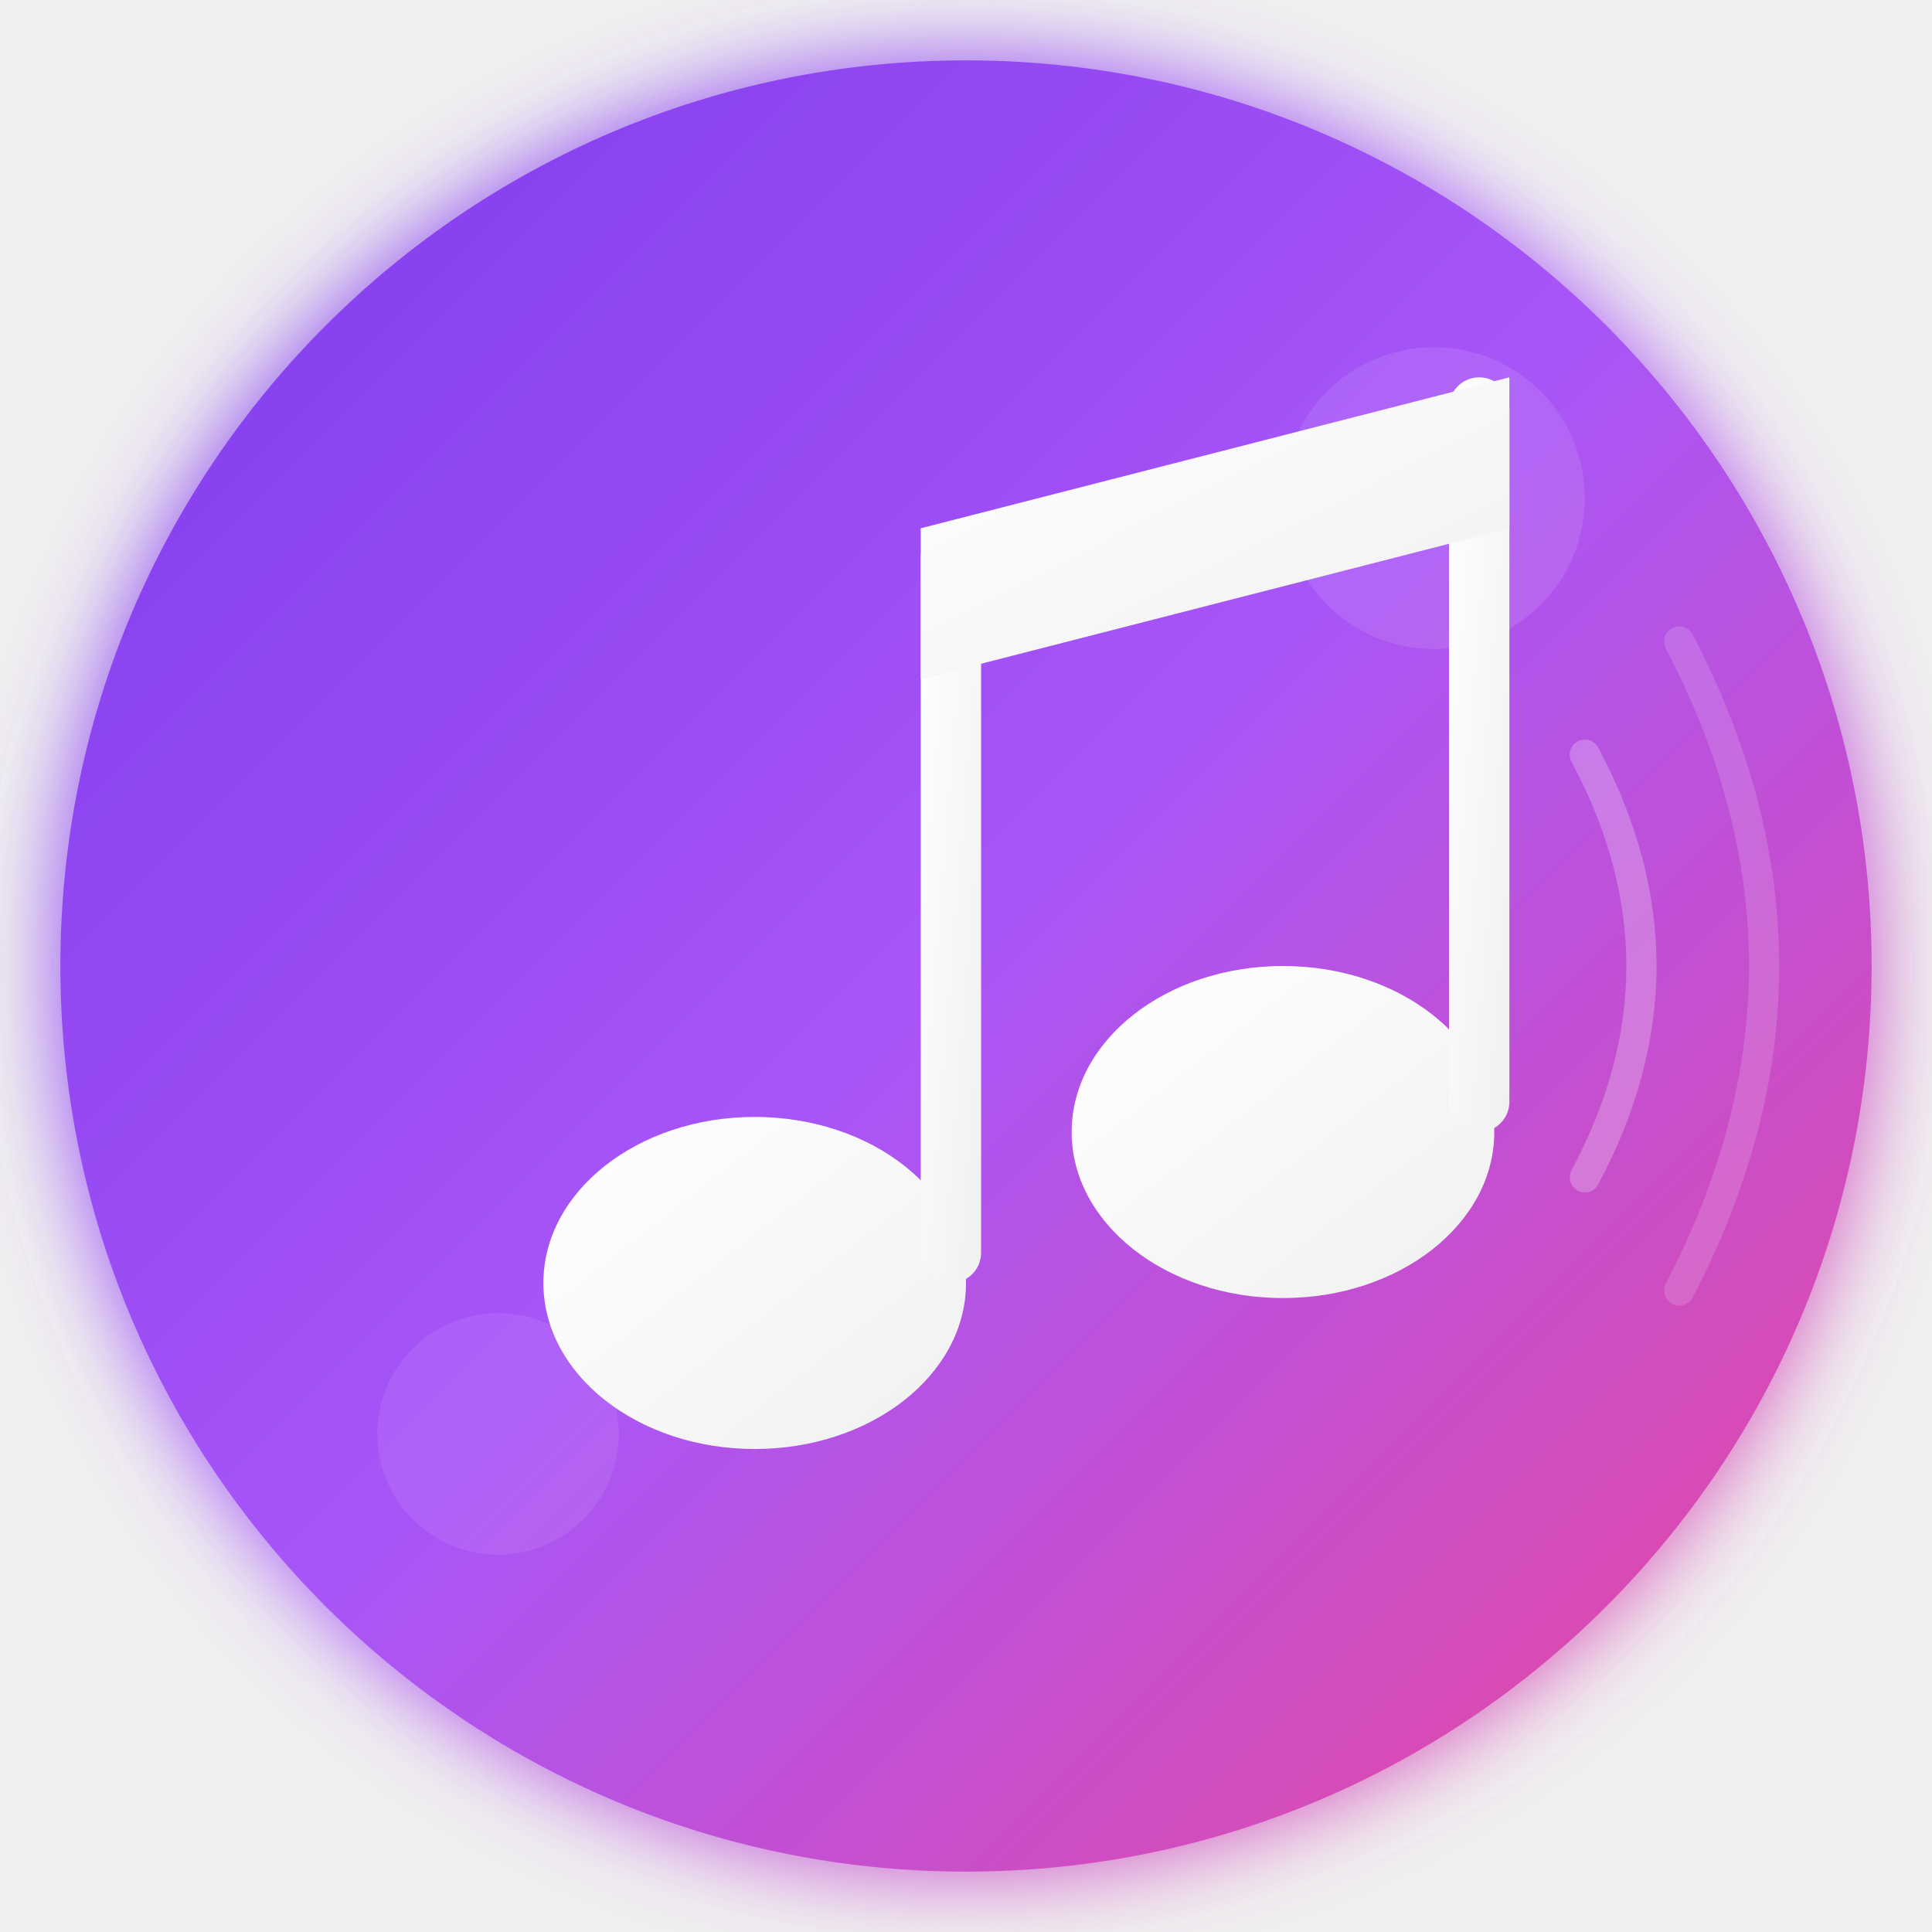
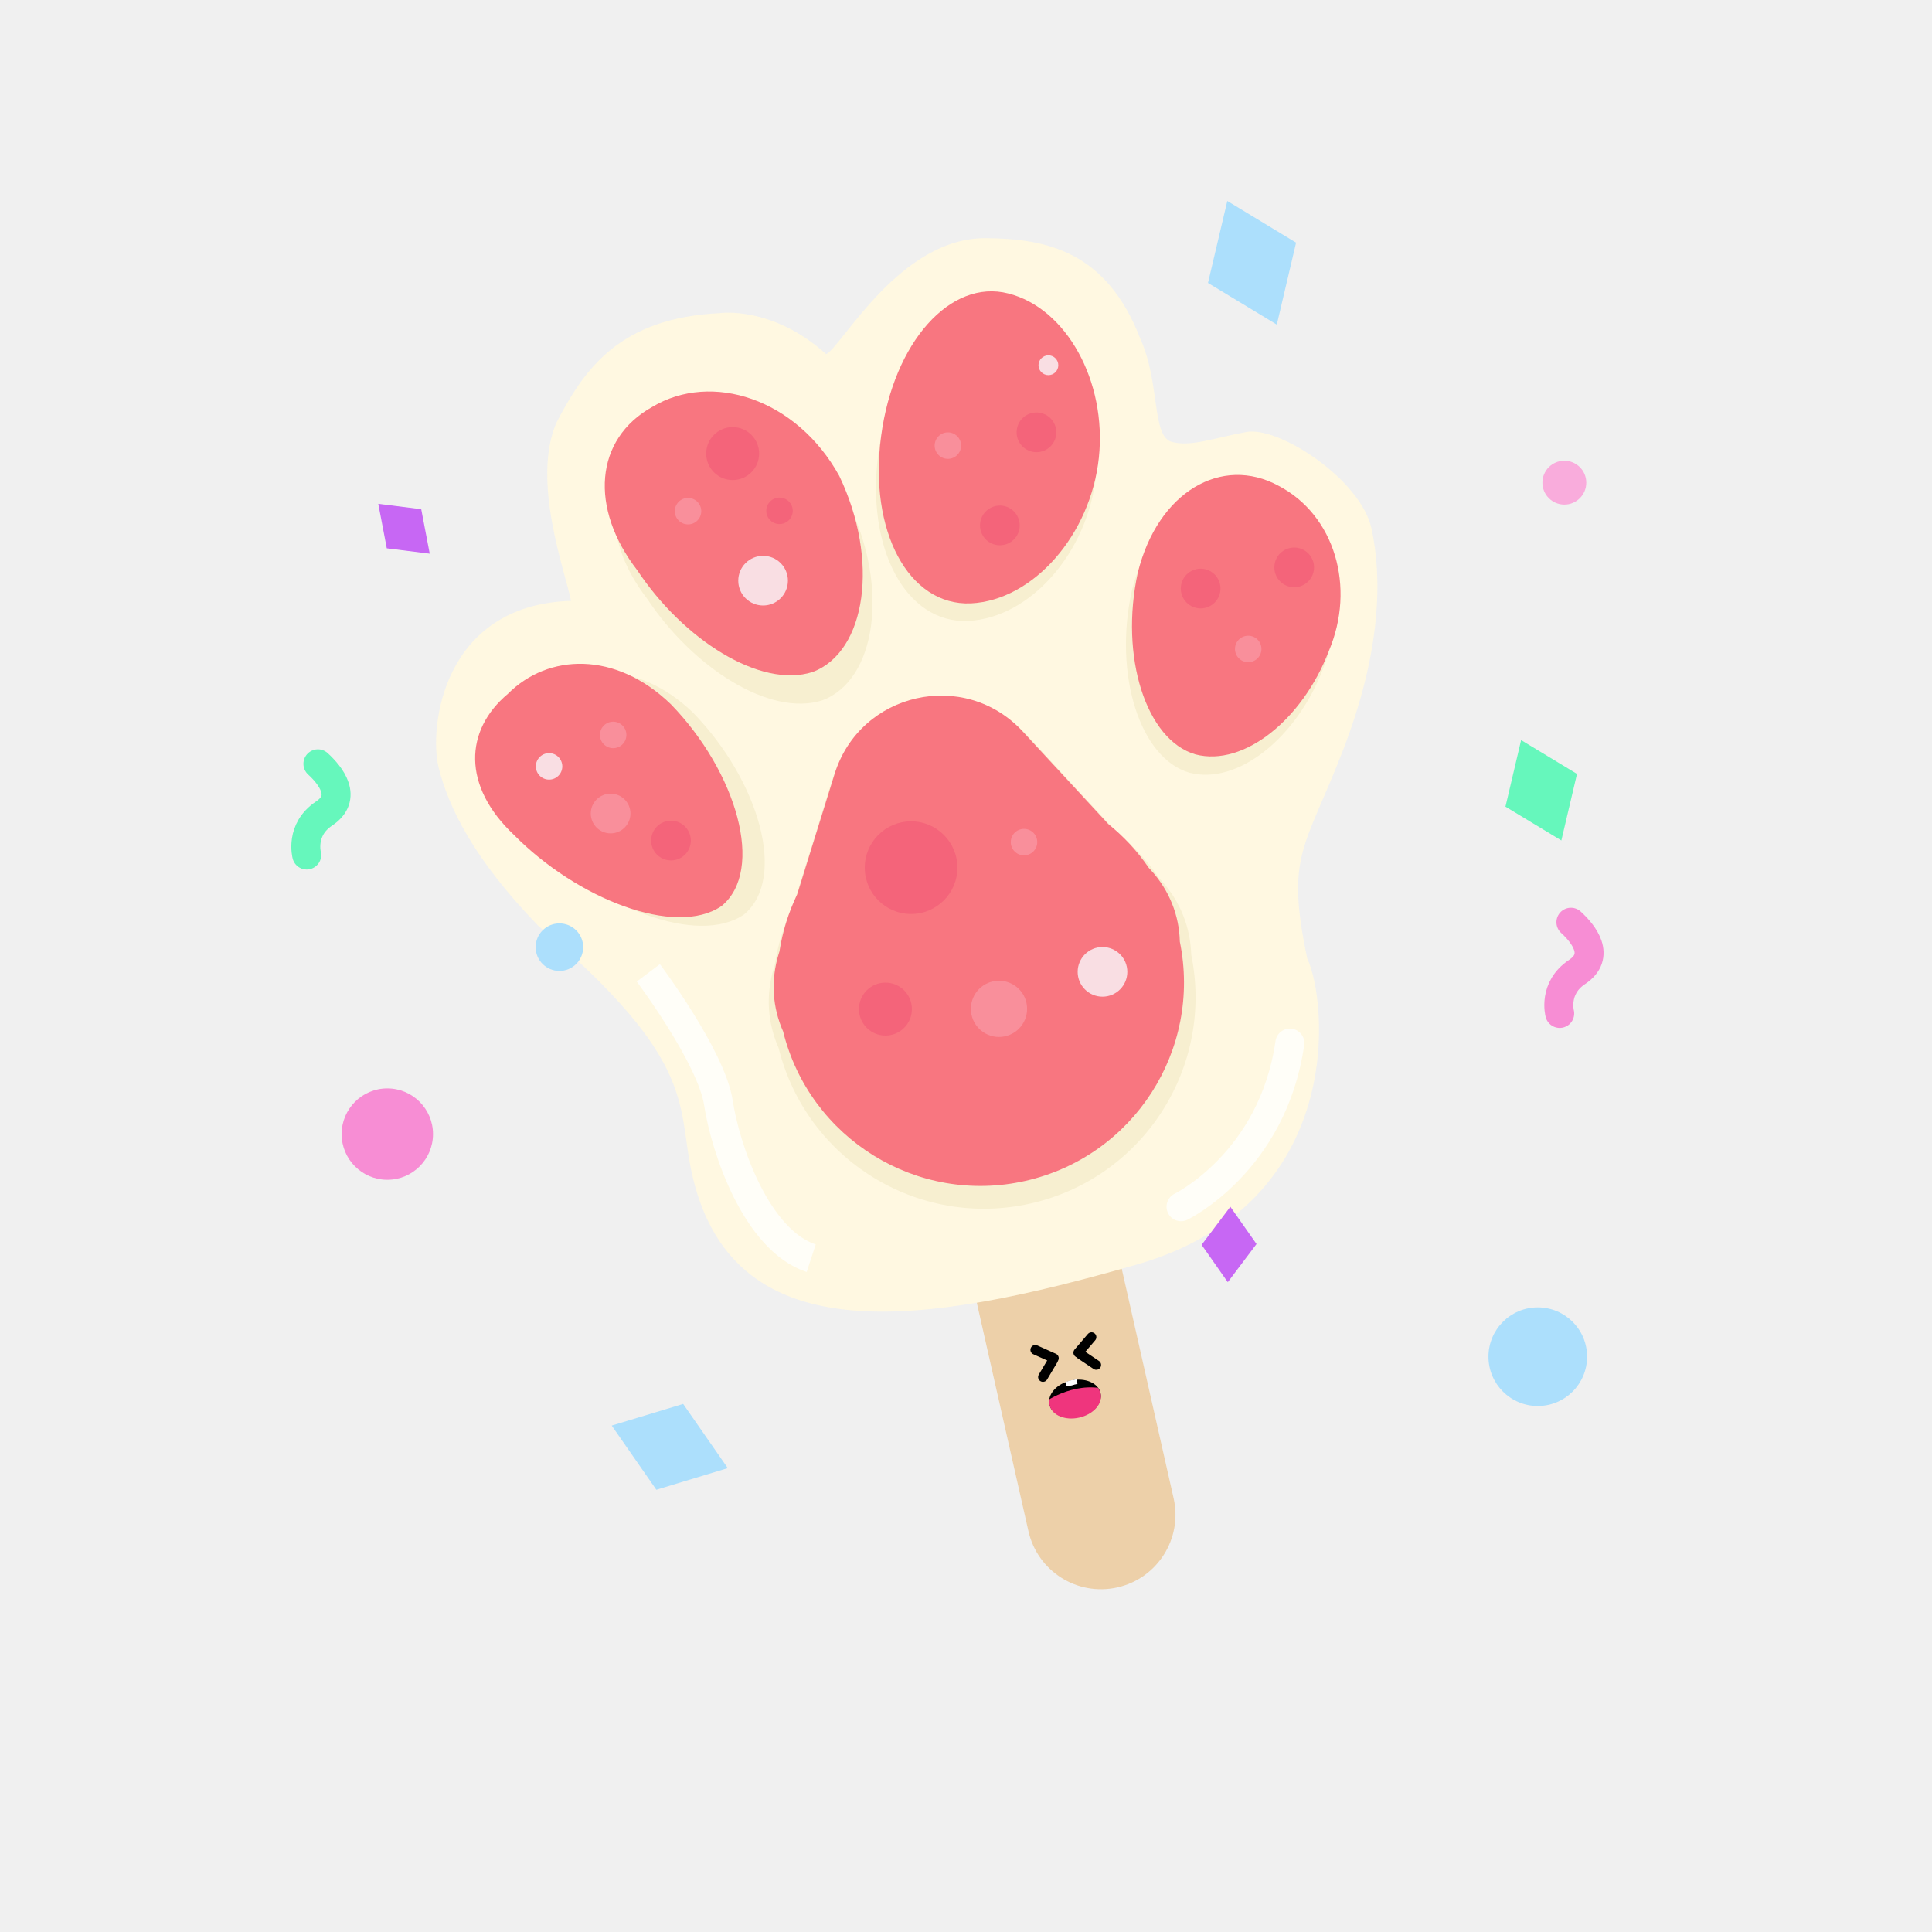
- <svg xmlns="http://www.w3.org/2000/svg" width="512" height="512" viewBox="0 0 512 512" fill="none">
-   <defs>
-     <linearGradient id="bgGradient" x1="0%" y1="0%" x2="100%" y2="100%">
-       <stop offset="0%" style="stop-color:#7C3AED" />
-       <stop offset="50%" style="stop-color:#A855F7" />
-       <stop offset="100%" style="stop-color:#EC4899" />
-     </linearGradient>
-     <linearGradient id="noteGradient" x1="0%" y1="0%" x2="100%" y2="100%">
-       <stop offset="0%" style="stop-color:#FFFFFF" />
-       <stop offset="100%" style="stop-color:#F0F0F0" />
-     </linearGradient>
-     <filter id="softGlow" x="-20%" y="-20%" width="140%" height="140%">
-       <feGaussianBlur stdDeviation="12" result="blur" />
-       <feComposite in="SourceGraphic" in2="blur" operator="over" />
-     </filter>
-   </defs>
-   <circle cx="256" cy="256" r="240" fill="url(#bgGradient)" filter="url(#softGlow)" />
-   <circle cx="380" cy="132" r="40" fill="white" opacity="0.1" />
-   <circle cx="132" cy="380" r="32" fill="white" opacity="0.08" />
-   <g>
-     <ellipse cx="200" cy="340" rx="56" ry="44" fill="url(#noteGradient)" />
-     <ellipse cx="340" cy="300" rx="56" ry="44" fill="url(#noteGradient)" />
-     <rect x="244" y="140" width="16" height="200" rx="8" fill="url(#noteGradient)" />
-     <rect x="384" y="100" width="16" height="200" rx="8" fill="url(#noteGradient)" />
-     <path d="M244 140 L400 100 L400 140 L244 180 Z" fill="url(#noteGradient)" />
+ <svg xmlns="http://www.w3.org/2000/svg" enable-background="new 0 0 400 400" viewBox="0 0 400 400">
+   <clipPath id="a">
+     <ellipse cx="222.57" cy="289.73" rx="5.42" ry="3.87" transform="matrix(.9754 -.2206 .2206 .9754 -58.4206 56.224)" />
+   </clipPath>
+   <path d="m231.36 328.65c-8.3 1.88-16.55-3.33-18.43-11.63l-13.29-58.78c-1.88-8.3 3.33-16.55 11.63-18.43 8.3-1.88 16.55 3.33 18.43 11.63l13.29 58.78c1.87 8.3-3.33 16.55-11.63 18.43z" fill="#edd0a9" />
+   <path d="m258.05 89.44c6.77-1.24 23.69 9.85 25.9 19.97 2.21 10.13 2.07 25.25-5.86 45.83s-11.97 21.6-7.44 43.21c4.14 8.59 8.3 50.85-35.33 63.37s-83.01 18.7-91.85-17.91c-3.6-14.91 1.88-23.48-32.1-52.3-13.52-14.01-18.51-24.59-20.55-32.67s.67-33.72 27.4-34.54c-1.19-6.09-8.22-24.75-3.03-36.86 5.93-11.48 13.33-21.71 33.86-22.71 0 0 10.86-1.58 22 8.5 3.3-1.65 15.25-24.16 33.07-24.02 12.63.1 24.96 2.76 31.94 20.74 4.2 9.27 2.33 20.34 6.57 21.45 3.97 1.05 8.65-.81 15.42-2.06" fill="#fff8e1" />
+   <path d="m240.27 182.12-.33-.36c-2.45-3.6-5.41-6.78-8.75-9.46l-18.42-19.93c-12.52-13.55-35.01-8.46-40.49 9.15l-8.05 25.92c-1.86 3.86-3.16 8-3.82 12.31l-.14.46c-1.84 5.92-1.29 11.75.93 16.75 5.71 23.09 28.87 37.48 52.18 32.21s38.03-28.22 33.25-51.52c-.15-5.47-2.16-10.98-6.36-15.53z" fill="#f7efd0" />
+   <path d="m238.17 180.03-.32-.34c-2.36-3.46-5.2-6.52-8.41-9.1l-17.71-19.16c-12.04-13.03-33.66-8.14-38.93 8.8l-7.74 24.92c-1.79 3.71-3.04 7.69-3.68 11.83l-.14.45c-1.77 5.69-1.24 11.3.89 16.1 5.49 22.2 27.76 36.03 50.17 30.96s36.56-27.13 31.97-49.54c-.12-5.25-2.05-10.54-6.1-14.92z" fill="#f87680" />
+   <path d="m143.52 147.58c13.65 14.07 19.5 34.32 10.51 41.76-9.62 6.59-29.99-1.54-42.97-14.68-10.81-10.17-10.26-21.7-1.32-29.21 8.31-8.37 22.29-8.97 33.78 2.13z" fill="#f7efd0" />
+   <path d="m138.9 145.81c13.65 14.07 19.5 34.32 10.51 41.76-9.62 6.59-29.99-1.54-42.97-14.68-10.81-10.17-10.26-21.7-1.32-29.21 8.31-8.37 22.3-8.97 33.78 2.13z" fill="#f87680" />
+   <path d="m175.78 104.39c8.36 17.43 5.59 36.44-5.51 40.6-10.87 3.5-26.82-6.76-36.29-21.04-9.97-12.89-8.87-27.22 3.12-33.86 12.22-7.32 29.83-1.74 38.68 14.3z" fill="#f7efd0" />
+   <path d="m173.76 98.53c8.36 17.43 5.59 36.44-5.51 40.6-10.87 3.5-26.82-6.76-36.29-21.04-9.97-12.89-8.87-27.22 3.12-33.86 12.21-7.32 29.83-1.74 38.68 14.3z" fill="#f87680" />
+   <path d="m226.93 98.38c-1.69 15.97-13.58 29.56-26.51 30.18-12.91.55-21.2-15.05-18.57-34.65 2.6-19.47 14.37-32.59 26.33-29.51 11.99 3.02 20.41 18.15 18.75 33.98z" fill="#f7efd0" />
+   <path d="m227.51 94.74c-1.69 15.97-13.58 29.56-26.51 30.18-12.91.55-21.2-15.05-18.57-34.65 2.6-19.47 14.37-32.59 26.33-29.51 12 3.02 20.41 18.15 18.75 33.98z" fill="#f87680" />
+   <path d="m273.85 138.62c-5.35 14.01-17.52 23.99-27.59 21.36-10.22-2.96-15.75-20.24-11.93-37.66 4.14-16.71 17.36-24.34 29.12-17.96 11.6 6.03 16.07 20.96 10.4 34.26z" fill="#f7efd0" />
+   <path d="m275.1 134.83c-5.35 14.01-17.52 23.99-27.59 21.36-10.22-2.96-15.75-20.24-11.93-37.66 4.14-16.71 17.36-24.34 29.12-17.96 11.6 6.03 16.07 20.95 10.4 34.26z" fill="#f87680" />
+   <path d="m134.23 201.42s13.06 17.41 14.51 26.91 7.83 28.42 19.21 32.17" fill="none" stroke="#fffef8" stroke-miterlimit="10" stroke-width="6" />
+   <circle cx="113.68" cy="158.67" fill="#f9dee3" r="2.74" />
+   <circle cx="157.99" cy="120.22" fill="#f9dee3" r="5.14" />
+   <circle cx="228.26" cy="201.21" fill="#f9dee3" r="5.14" />
+   <circle cx="217.06" cy="75.62" fill="#f9dee3" r="2.05" />
+   <g fill="#f4647a">
+     <circle cx="138.92" cy="174.03" r="4.11" />
+     <circle cx="207.01" cy="108.78" r="4.11" />
+     <circle cx="214.59" cy="89.51" r="4.11" />
+     <circle cx="188.63" cy="179.64" r="9.59" />
+     <circle cx="183.32" cy="208.92" r="5.48" />
+     <circle cx="248.58" cy="121.85" r="4.11" />
+     <circle cx="267.95" cy="117.47" r="4.11" />
  </g>
-   <g opacity="0.6">
-     <path d="M420 200 Q450 256 420 312" stroke="white" stroke-width="8" stroke-linecap="round" fill="none" opacity="0.4" />
-     <path d="M445 170 Q490 256 445 342" stroke="white" stroke-width="8" stroke-linecap="round" fill="none" opacity="0.25" />
-   </g>
+   <circle cx="126.95" cy="152.16" fill="#f98f9b" r="2.74" />
+   <circle cx="142.45" cy="105.83" fill="#f98f9b" r="2.74" />
+   <circle cx="196.25" cy="92.26" fill="#f98f9b" r="2.74" />
+   <circle cx="212.01" cy="174.35" fill="#f98f9b" r="2.74" />
+   <circle cx="258.43" cy="134.36" fill="#f98f9b" r="2.74" />
+   <circle cx="206.83" cy="208.87" fill="#f98f9b" r="5.82" />
+   <circle cx="161.39" cy="105.76" fill="#f4647a" r="2.74" />
+   <circle cx="151.69" cy="93.91" fill="#f4647a" r="5.48" />
+   <circle cx="126.42" cy="168.43" fill="#f98f9b" r="4.11" />
+   <path d="m244.52 249.84s18.98-9.21 22.53-33.88" fill="none" stroke="#fffef8" stroke-linecap="round" stroke-miterlimit="10" stroke-width="6" />
+   <path d="m214.34 279.47 3.86 1.73" fill="none" stroke="#000" stroke-linecap="round" stroke-miterlimit="10" stroke-width="2" />
+   <path d="m217.99 281.64-2.06 3.46" fill="none" stroke="#000" stroke-linecap="round" stroke-miterlimit="10" stroke-width="2" />
+   <path d="m225.99 276.84-2.75 3.22" fill="none" stroke="#000" stroke-linecap="round" stroke-miterlimit="10" stroke-width="2" />
+   <path d="m223.63 280.36 3.34 2.24" fill="none" stroke="#000" stroke-linecap="round" stroke-miterlimit="10" stroke-width="2" />
+   <ellipse cx="222.54" cy="289.6" rx="5.42" ry="3.87" transform="matrix(.9754 -.2206 .2206 .9754 -58.391 56.2138)" />
+   <path clip-path="url(#a)" d="m215.9 290.58s6.13-4.7 13.07-2.95c6.93 1.74 3.29 5.87 3.29 5.87l-13.74 5.75z" fill="#ef357d" />
+   <path d="m221.31 285.81h.99v.99h-.99z" fill="#fcfcfc" transform="matrix(.9754 -.2206 .2206 .9754 -57.6822 55.9681)" />
+   <path d="m220.62 285.81h2.36v.99h-2.36z" fill="#fcfcfc" transform="matrix(.9754 -.2206 .2206 .9754 -57.6822 55.9681)" />
+   <path d="m150.68 303.96-14.79 4.48-9.24-13.29 14.79-4.48z" fill="#acdffc" />
+   <path d="m264.35 67.21-14.25-8.63 4-16.97 14.24 8.63z" fill="#acdffc" />
+   <path d="m323.26 174.01-11.57-7 3.24-13.78 11.57 7z" fill="#66f7bc" />
+   <path d="m88.97 114.63-8.89-1.11-1.76-9.21 8.89 1.11z" fill="#c767f4" />
+   <path d="m254.2 265.46-5.42-7.73 5.95-7.89 5.42 7.72z" fill="#c767f4" />
+   <circle cx="318.38" cy="280.89" fill="#acdffc" r="10.21" />
+   <circle cx="80.19" cy="234.8" fill="#f78dd4" r="9.46" />
+   <circle cx="323.88" cy="99.93" fill="#f9acdc" r="4.54" />
+   <circle cx="115.82" cy="196.1" fill="#acdffc" r="4.92" />
+   <path d="m63.5 177.02s-1.42-5.25 3.59-8.58 1.35-7.91-1.27-10.3" fill="none" stroke="#66f7bc" stroke-linecap="round" stroke-miterlimit="10" stroke-width="6" />
+   <path d="m322.92 209.82s-1.42-5.25 3.59-8.58 1.35-7.91-1.27-10.3" fill="none" stroke="#f78dd4" stroke-linecap="round" stroke-miterlimit="10" stroke-width="6" />
</svg>
